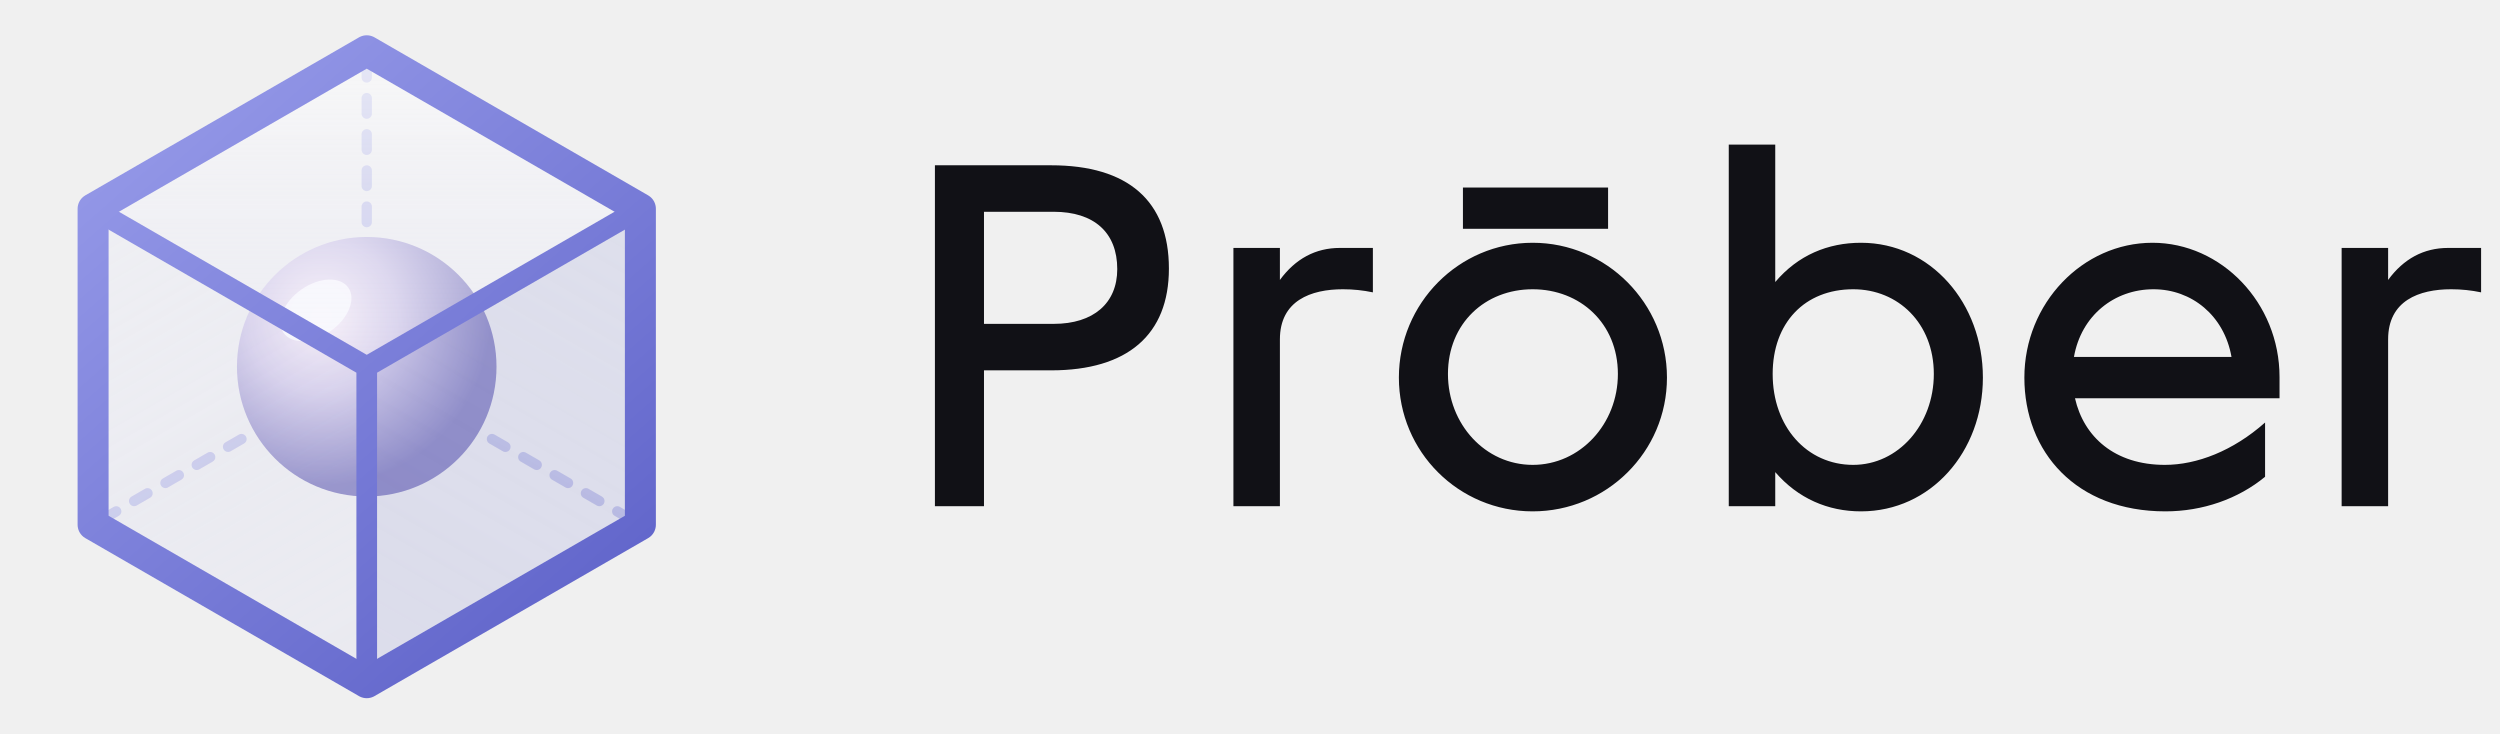
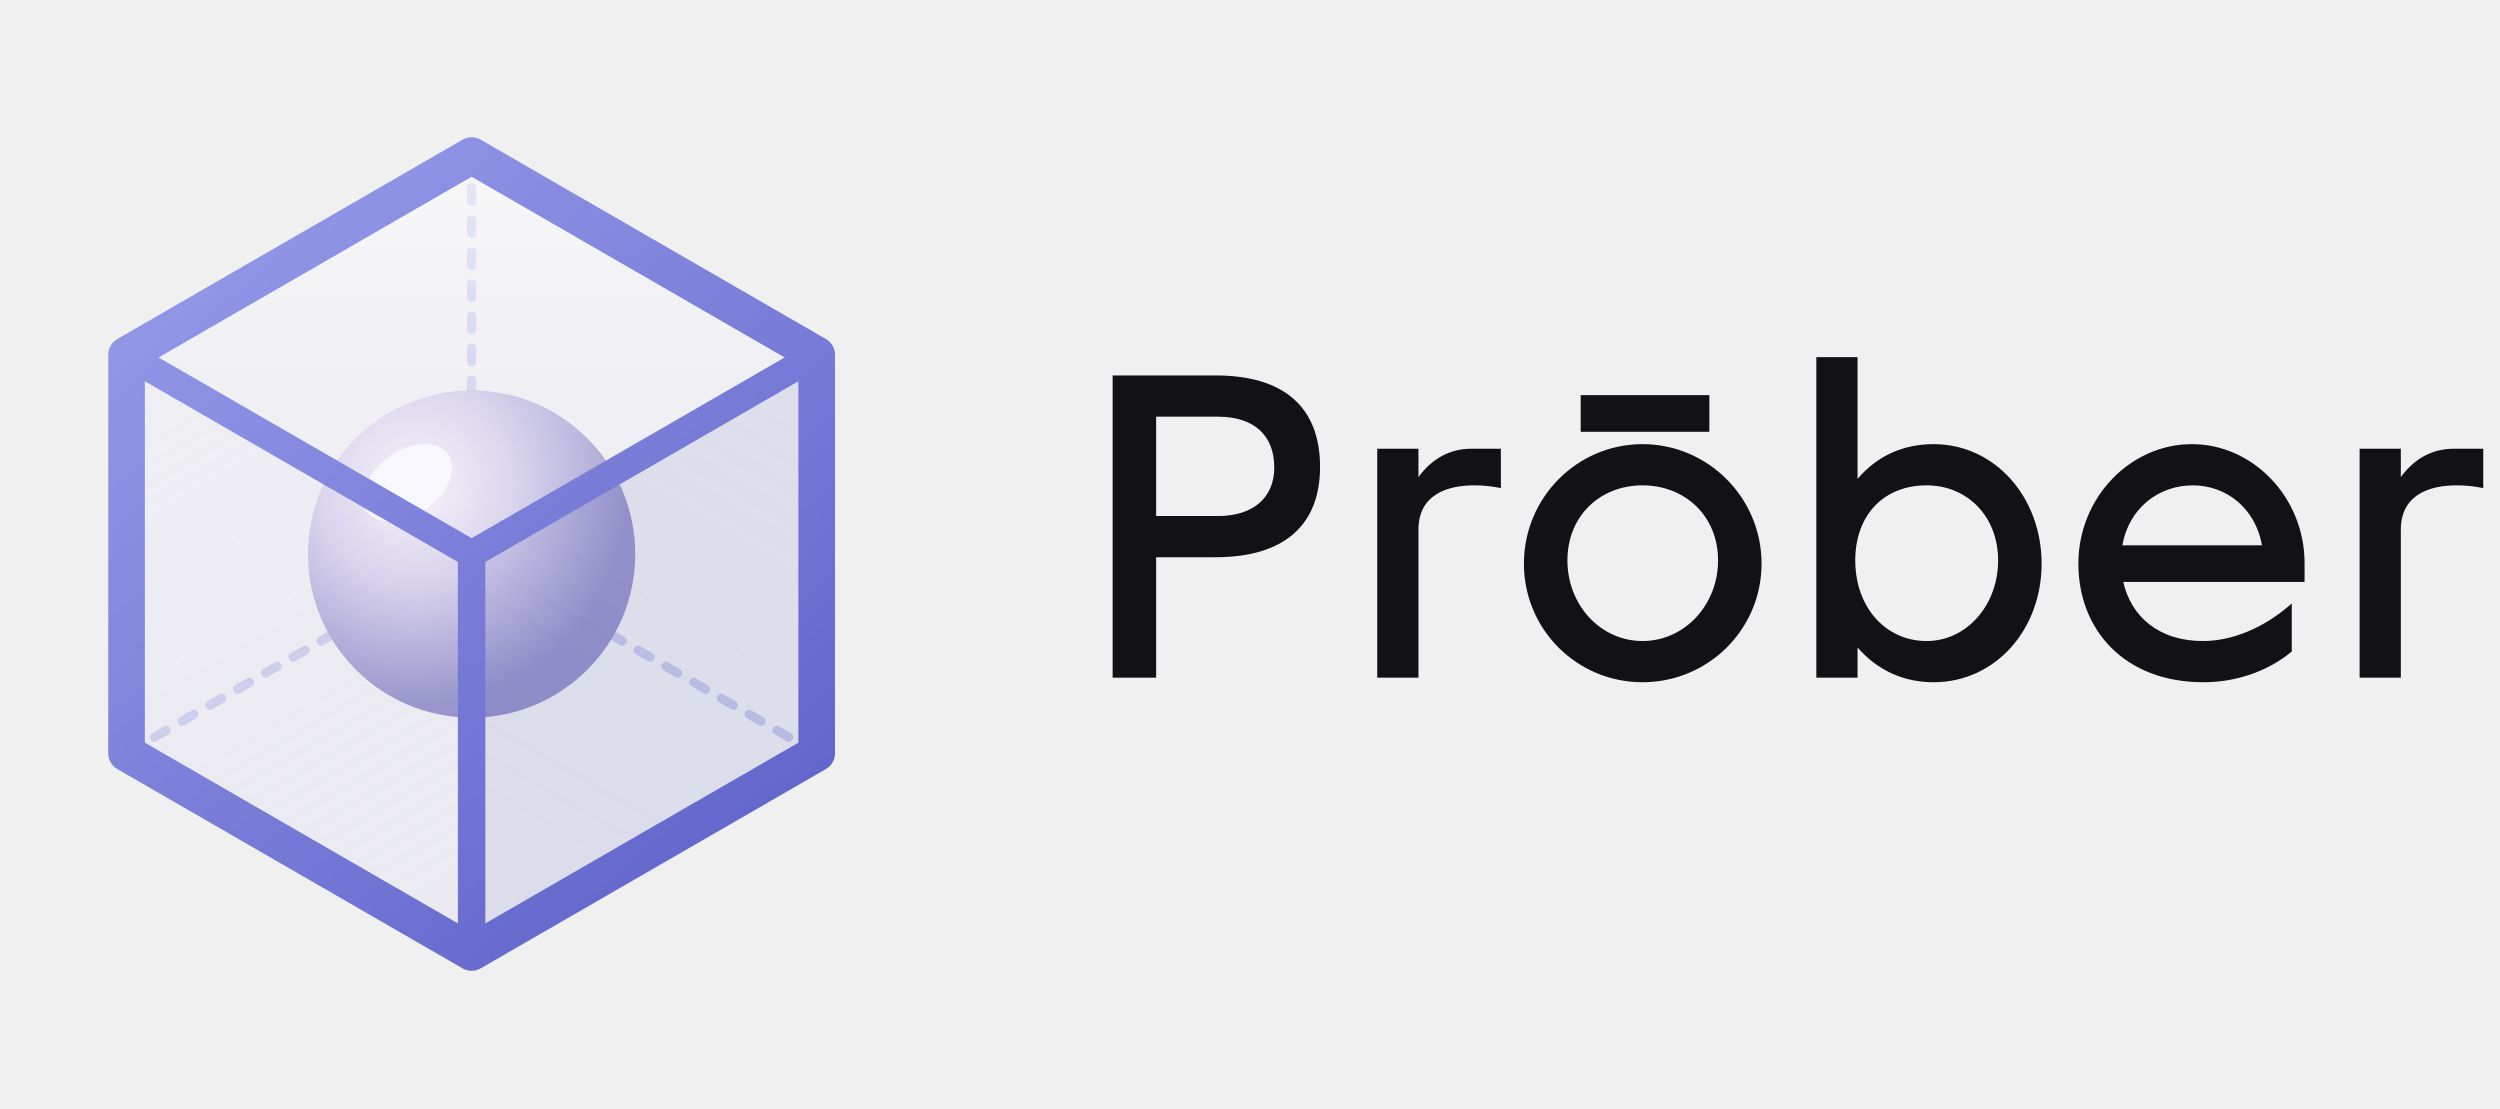
- <svg xmlns="http://www.w3.org/2000/svg" width="484" height="142" viewBox="0 0 484 142" fill="none">
-   <path d="M71 71V9.831M71 71L18.023 101.585M71 71L123.977 101.585" stroke="url(#paint0_linear_361_854)" stroke-opacity="0.35" stroke-width="2" stroke-linecap="round" stroke-dasharray="3 4" />
-   <path d="M71 96.123C84.875 96.123 96.123 84.875 96.123 71C96.123 57.125 84.875 45.877 71 45.877C57.125 45.877 45.877 57.125 45.877 71C45.877 84.875 57.125 96.123 71 96.123Z" fill="url(#paint1_radial_361_854)" />
-   <path d="M63.989 64.104C67.448 61.682 68.99 57.915 67.433 55.692C65.876 53.468 61.809 53.629 58.35 56.051C54.891 58.473 53.349 62.239 54.906 64.463C56.463 66.687 60.529 66.526 63.989 64.104Z" fill="white" fill-opacity="0.9" />
-   <path d="M71 9.831L123.977 40.416L71 71L18.023 40.416L71 9.831Z" fill="url(#paint2_linear_361_854)" />
-   <path d="M18.023 40.415L71 71V132.169L18.023 101.584V40.415Z" fill="url(#paint3_linear_361_854)" />
-   <path d="M123.977 40.415L71 71V132.169L123.977 101.584V40.415Z" fill="url(#paint4_linear_361_854)" />
-   <path d="M71 9.831L123.977 40.416V101.585L71 132.17L18.023 101.585V40.416L71 9.831Z" stroke="url(#paint5_linear_361_854)" stroke-width="6" stroke-linejoin="round" />
-   <path d="M18.023 40.415L71 71M71 71L123.977 40.415M71 71V132.169" stroke="url(#paint6_linear_361_854)" stroke-width="4" stroke-linecap="round" stroke-linejoin="round" />
-   <path d="M181 98V32H203.5C218.4 32 226.3 38.9 226.3 52C226.3 64.8 218.3 71.7 203.5 71.7H190.5V98H181ZM190.5 62.7H204C211.7 62.7 216.3 58.7 216.3 52.1C216.3 45 211.8 41 204 41H190.5V62.7ZM259.389 48H265.789V56.6C263.889 56.2 261.989 56 259.989 56C253.789 56 247.789 58.2 247.789 65.7V98H238.789V48H247.789V54.2C250.789 50.1 254.689 48 259.389 48ZM296.724 99C282.424 99 270.824 87.5 270.824 73.1C270.824 58.7 282.424 47 296.724 47C311.024 47 322.724 58.7 322.724 73.1C322.724 87.5 311.024 99 296.724 99ZM296.724 90C305.924 90 313.224 82.1 313.224 72.4C313.224 62.6 305.924 56 296.724 56C287.524 56 280.324 62.6 280.324 72.4C280.324 82.1 287.524 90 296.724 90ZM283.224 44.3V36.3H311.324V44.3H283.224ZM334.688 98V28H343.688V54.6C348.088 49.4 353.888 47 360.288 47C373.788 47 383.888 58.7 383.888 73.1C383.888 87.5 373.788 99 360.288 99C353.888 99 348.088 96.5 343.688 91.4V98H334.688ZM358.788 90C367.488 90 374.388 82.2 374.388 72.4C374.388 62.6 367.488 56 358.788 56C349.388 56 343.188 62.5 343.188 72.4C343.188 82.6 349.788 90 358.788 90ZM391.918 73.1C391.918 58.7 403.218 47 416.718 47C430.018 47 441.318 58.6 441.318 73V77.1H401.718C403.418 84.6 409.418 90 419.118 90C425.318 90 432.318 87.3 438.518 81.8V92.3C433.318 96.6 426.418 99 419.218 99C401.918 99 391.918 87.5 391.918 73.1ZM401.518 69.1H432.018C430.618 61.1 424.318 56 416.918 56C409.318 56 402.918 61.1 401.518 69.1ZM473.94 48H480.34V56.6C478.44 56.2 476.54 56 474.54 56C468.34 56 462.34 58.2 462.34 65.7V98H453.34V48H462.34V54.2C465.34 50.1 469.24 48 473.94 48Z" fill="#111116" />
+ <svg xmlns="http://www.w3.org/2000/svg" width="546" height="242" viewBox="0 0 546 242" fill="none">
+   <path d="M103 121V33.984M103 121L27.638 164.507M103 121L178.362 164.507" stroke="url(#paint0_linear_363_917)" stroke-opacity="0.35" stroke-width="2" stroke-linecap="round" stroke-dasharray="3 4" />
+   <path d="M103 156.739C122.738 156.739 138.738 140.738 138.738 121C138.738 101.262 122.738 85.262 103 85.262C83.262 85.262 67.261 101.262 67.261 121C67.261 140.738 83.262 156.739 103 156.739Z" fill="url(#paint1_radial_363_917)" />
+   <path d="M93.026 111.189C97.947 107.744 100.14 102.386 97.925 99.223C95.71 96.06 89.926 96.288 85.005 99.734C80.084 103.179 77.891 108.537 80.106 111.7C82.321 114.864 88.105 114.635 93.026 111.189Z" fill="white" fill-opacity="0.9" />
+   <path d="M103 33.984L178.362 77.492L103 121L27.638 77.492L103 33.984Z" fill="url(#paint2_linear_363_917)" />
+   <path d="M27.638 77.492L103 121V208.015L27.638 164.508V77.492Z" fill="url(#paint3_linear_363_917)" />
+   <path d="M178.362 77.492L103 121V208.015L178.362 164.508V77.492Z" fill="url(#paint4_linear_363_917)" />
+   <path d="M103 33.984L178.362 77.492V164.507L103 208.015L27.638 164.507V77.492L103 33.984Z" stroke="url(#paint5_linear_363_917)" stroke-width="8" stroke-linejoin="round" />
+   <path d="M27.638 77.492L103 121M103 121L178.362 77.492M103 121V208.015" stroke="url(#paint6_linear_363_917)" stroke-width="6" stroke-linecap="round" stroke-linejoin="round" />
+   <path d="M243 148V82H265.5C280.4 82 288.3 88.9 288.3 102C288.3 114.8 280.3 121.7 265.5 121.7H252.5V148H243ZM252.5 112.7H266C273.7 112.7 278.3 108.7 278.3 102.1C278.3 95 273.8 91 266 91H252.5V112.7ZM321.389 98H327.789V106.6C325.889 106.2 323.989 106 321.989 106C315.789 106 309.789 108.2 309.789 115.7V148H300.789V98H309.789V104.2C312.789 100.1 316.689 98 321.389 98ZM358.724 149C344.424 149 332.824 137.5 332.824 123.1C332.824 108.7 344.424 97 358.724 97C373.024 97 384.724 108.7 384.724 123.1C384.724 137.5 373.024 149 358.724 149ZM358.724 140C367.924 140 375.224 132.1 375.224 122.4C375.224 112.6 367.924 106 358.724 106C349.524 106 342.324 112.6 342.324 122.4C342.324 132.1 349.524 140 358.724 140ZM345.224 94.3V86.3H373.324V94.3H345.224ZM396.688 148V78H405.688V104.6C410.088 99.4 415.888 97 422.288 97C435.788 97 445.888 108.7 445.888 123.1C445.888 137.5 435.788 149 422.288 149C415.888 149 410.088 146.5 405.688 141.4V148H396.688ZM420.788 140C429.488 140 436.388 132.2 436.388 122.4C436.388 112.6 429.488 106 420.788 106C411.388 106 405.188 112.5 405.188 122.4C405.188 132.6 411.788 140 420.788 140ZM453.918 123.1C453.918 108.7 465.218 97 478.718 97C492.018 97 503.318 108.6 503.318 123V127.1H463.718C465.418 134.6 471.418 140 481.118 140C487.318 140 494.318 137.3 500.518 131.8V142.3C495.318 146.6 488.418 149 481.218 149C463.918 149 453.918 137.5 453.918 123.1ZM463.518 119.1H494.018C492.618 111.1 486.318 106 478.918 106C471.318 106 464.918 111.1 463.518 119.1ZM535.94 98H542.34V106.6C540.44 106.2 538.54 106 536.54 106C530.34 106 524.34 108.2 524.34 115.7V148H515.34V98H524.34V104.2C527.34 100.1 531.24 98 535.94 98Z" fill="#111116" />
  <defs>
-     <linearGradient id="paint0_linear_361_854" x1="17.477" y1="9.831" x2="124.523" y2="132.17" gradientUnits="userSpaceOnUse">
+     <linearGradient id="paint0_linear_363_917" x1="26.861" y1="33.984" x2="179.138" y2="208.015" gradientUnits="userSpaceOnUse">
      <stop stop-color="#9A9EEB" />
      <stop offset="1" stop-color="#5B5FC7" />
    </linearGradient>
-     <radialGradient id="paint1_radial_361_854" cx="0" cy="0" r="1" gradientUnits="userSpaceOnUse" gradientTransform="translate(62.2616 61.1693) scale(32.7692)">
+     <radialGradient id="paint1_radial_363_917" cx="0" cy="0" r="1" gradientUnits="userSpaceOnUse" gradientTransform="translate(90.5692 107.016) scale(46.6154)">
      <stop stop-color="#FFF6F9" />
      <stop offset="0.45" stop-color="#D6CEE9" />
      <stop offset="1" stop-color="#8A86C2" />
    </radialGradient>
-     <linearGradient id="paint2_linear_361_854" x1="71" y1="9.831" x2="71" y2="71" gradientUnits="userSpaceOnUse">
+     <linearGradient id="paint2_linear_363_917" x1="103" y1="33.984" x2="103" y2="121" gradientUnits="userSpaceOnUse">
      <stop stop-color="white" stop-opacity="0.5" />
      <stop offset="1" stop-color="#E4E5FA" stop-opacity="0.25" />
    </linearGradient>
-     <linearGradient id="paint3_linear_361_854" x1="18.023" y1="40.415" x2="71" y2="132.169" gradientUnits="userSpaceOnUse">
+     <linearGradient id="paint3_linear_363_917" x1="27.638" y1="77.492" x2="103" y2="208.015" gradientUnits="userSpaceOnUse">
      <stop stop-color="#EEEFFC" stop-opacity="0.3" />
      <stop offset="1" stop-color="#C9CBF2" stop-opacity="0.15" />
    </linearGradient>
-     <linearGradient id="paint4_linear_361_854" x1="123.977" y1="40.415" x2="71" y2="132.169" gradientUnits="userSpaceOnUse">
+     <linearGradient id="paint4_linear_363_917" x1="178.362" y1="77.492" x2="103" y2="208.015" gradientUnits="userSpaceOnUse">
      <stop stop-color="#B6BAE4" stop-opacity="0.3" />
      <stop offset="1" stop-color="#8E92D8" stop-opacity="0.2" />
    </linearGradient>
-     <linearGradient id="paint5_linear_361_854" x1="17.477" y1="9.831" x2="124.523" y2="132.17" gradientUnits="userSpaceOnUse">
+     <linearGradient id="paint5_linear_363_917" x1="26.861" y1="33.984" x2="179.138" y2="208.015" gradientUnits="userSpaceOnUse">
      <stop stop-color="#9A9EEB" />
      <stop offset="1" stop-color="#5B5FC7" />
    </linearGradient>
-     <linearGradient id="paint6_linear_361_854" x1="17.477" y1="9.83" x2="124.523" y2="132.169" gradientUnits="userSpaceOnUse">
+     <linearGradient id="paint6_linear_363_917" x1="26.861" y1="33.984" x2="179.138" y2="208.015" gradientUnits="userSpaceOnUse">
      <stop stop-color="#9A9EEB" />
      <stop offset="1" stop-color="#5B5FC7" />
    </linearGradient>
  </defs>
</svg>
